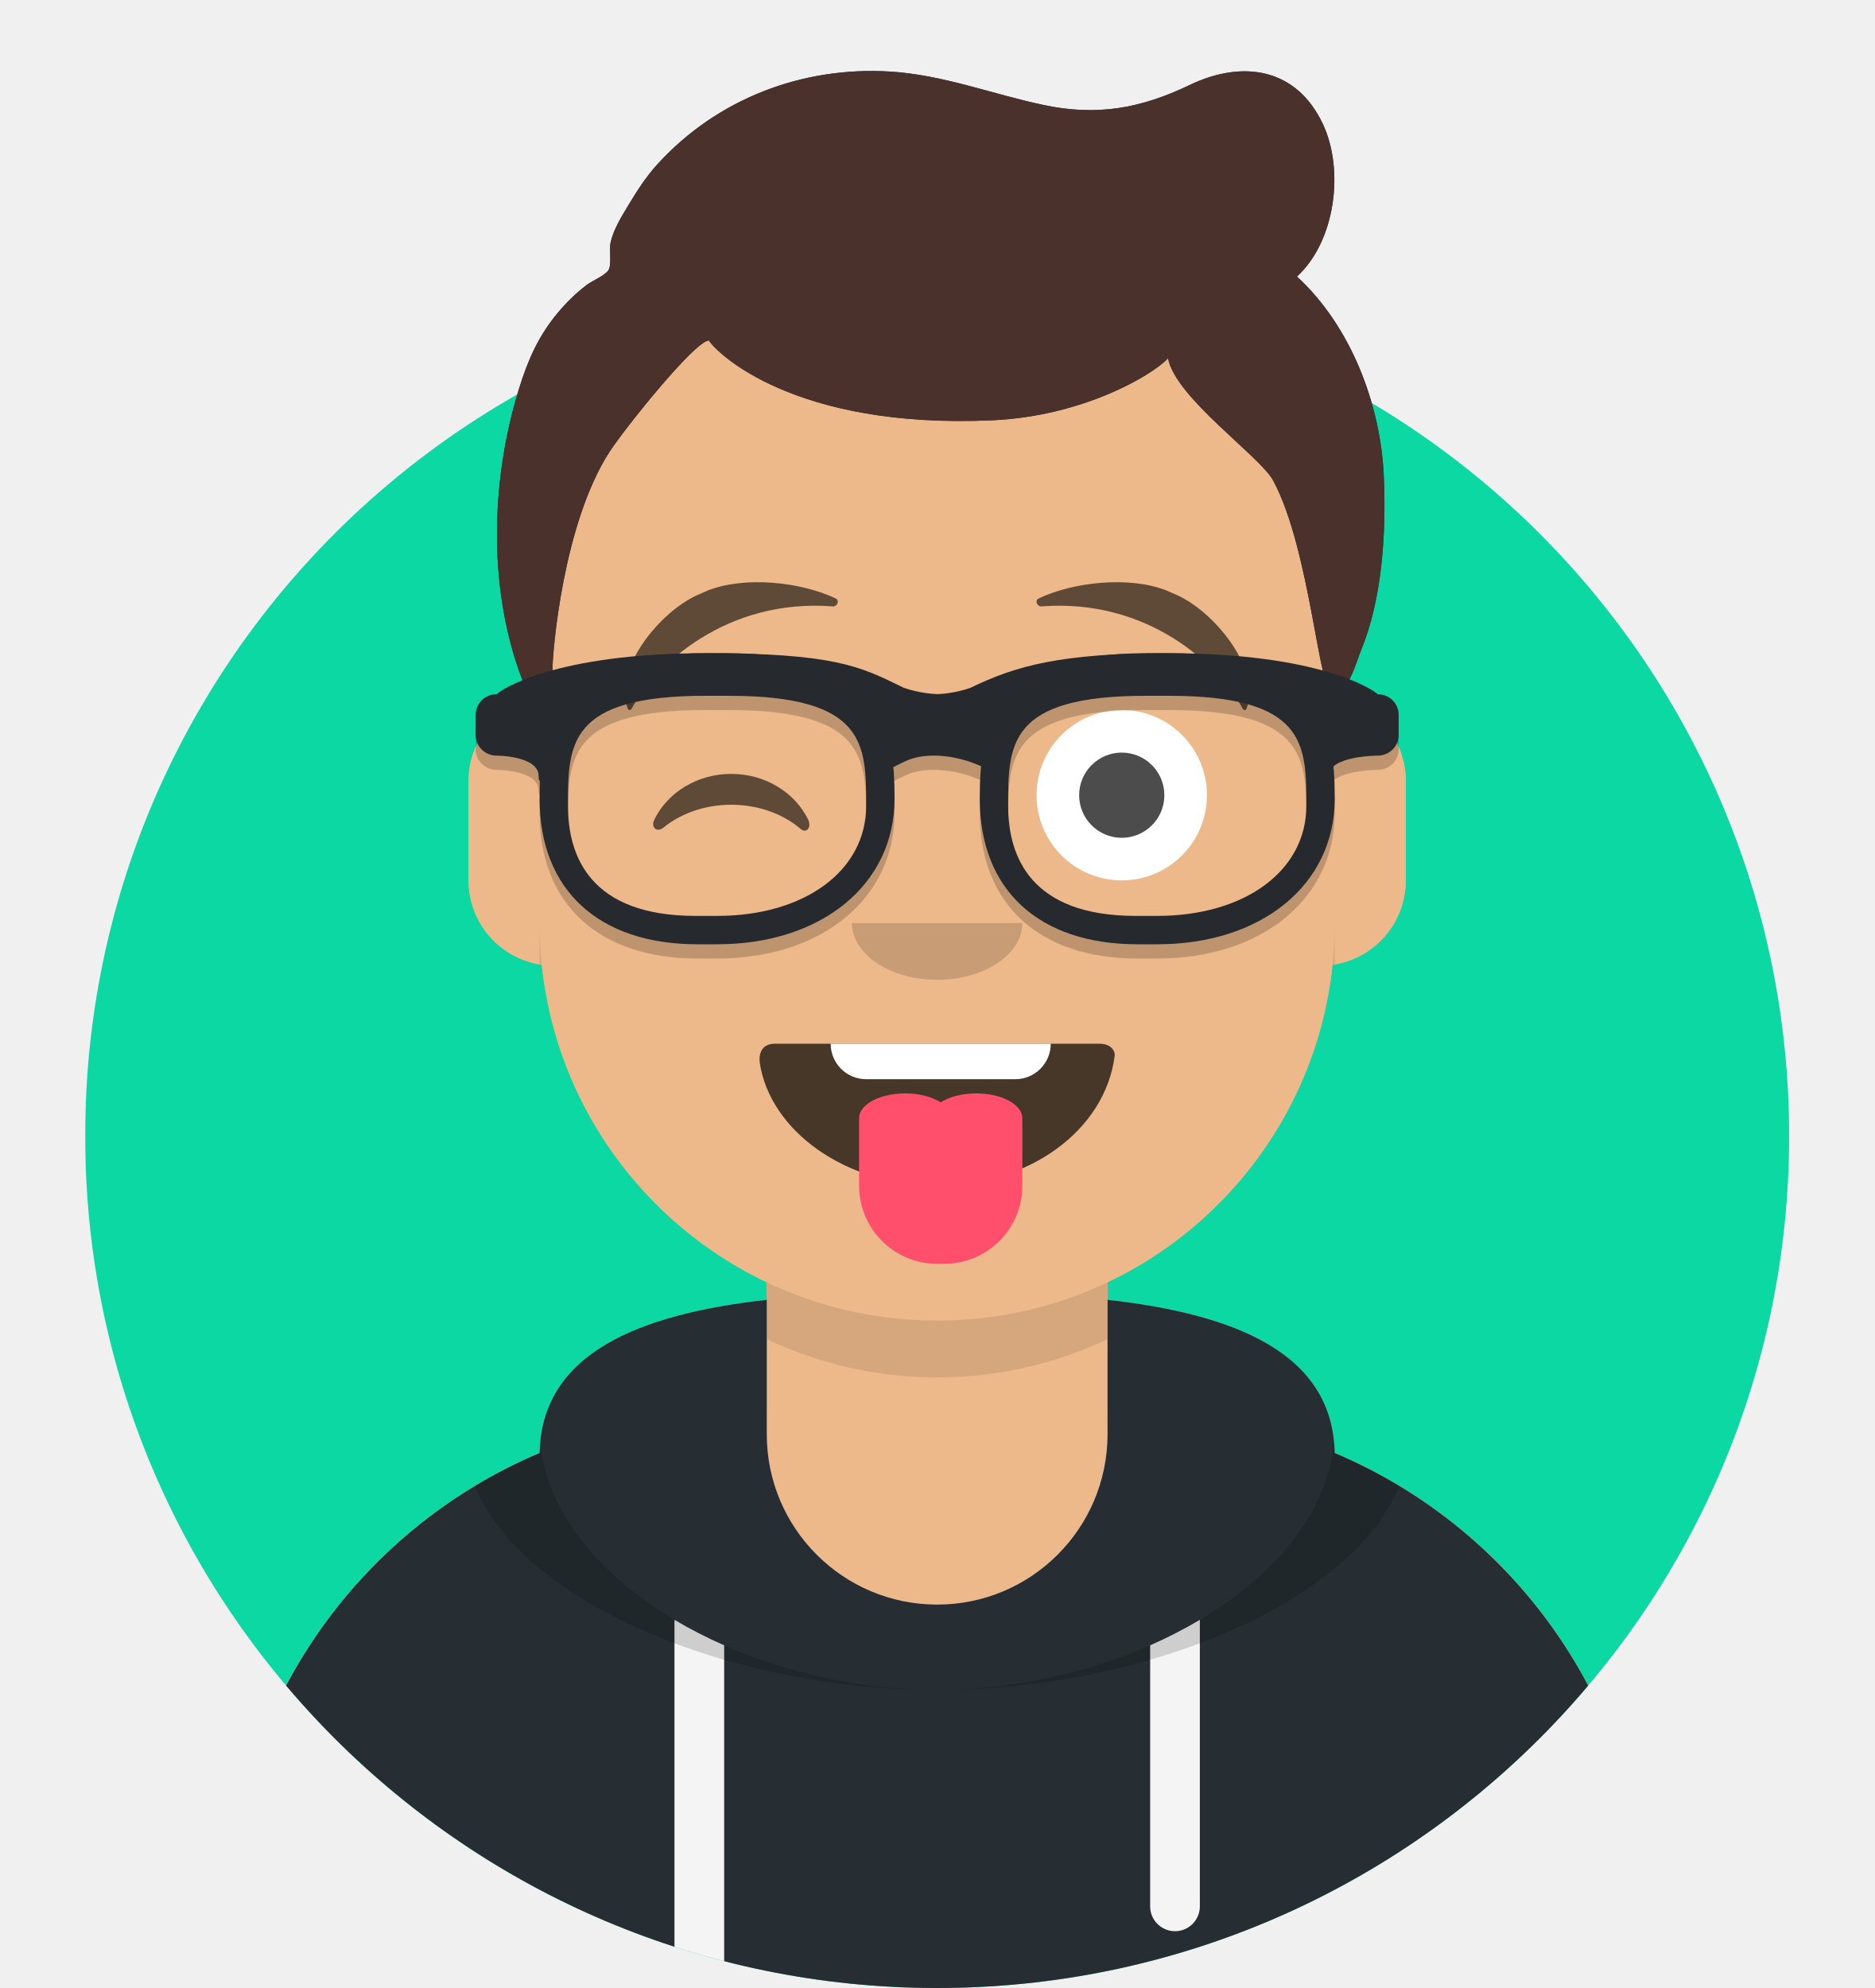
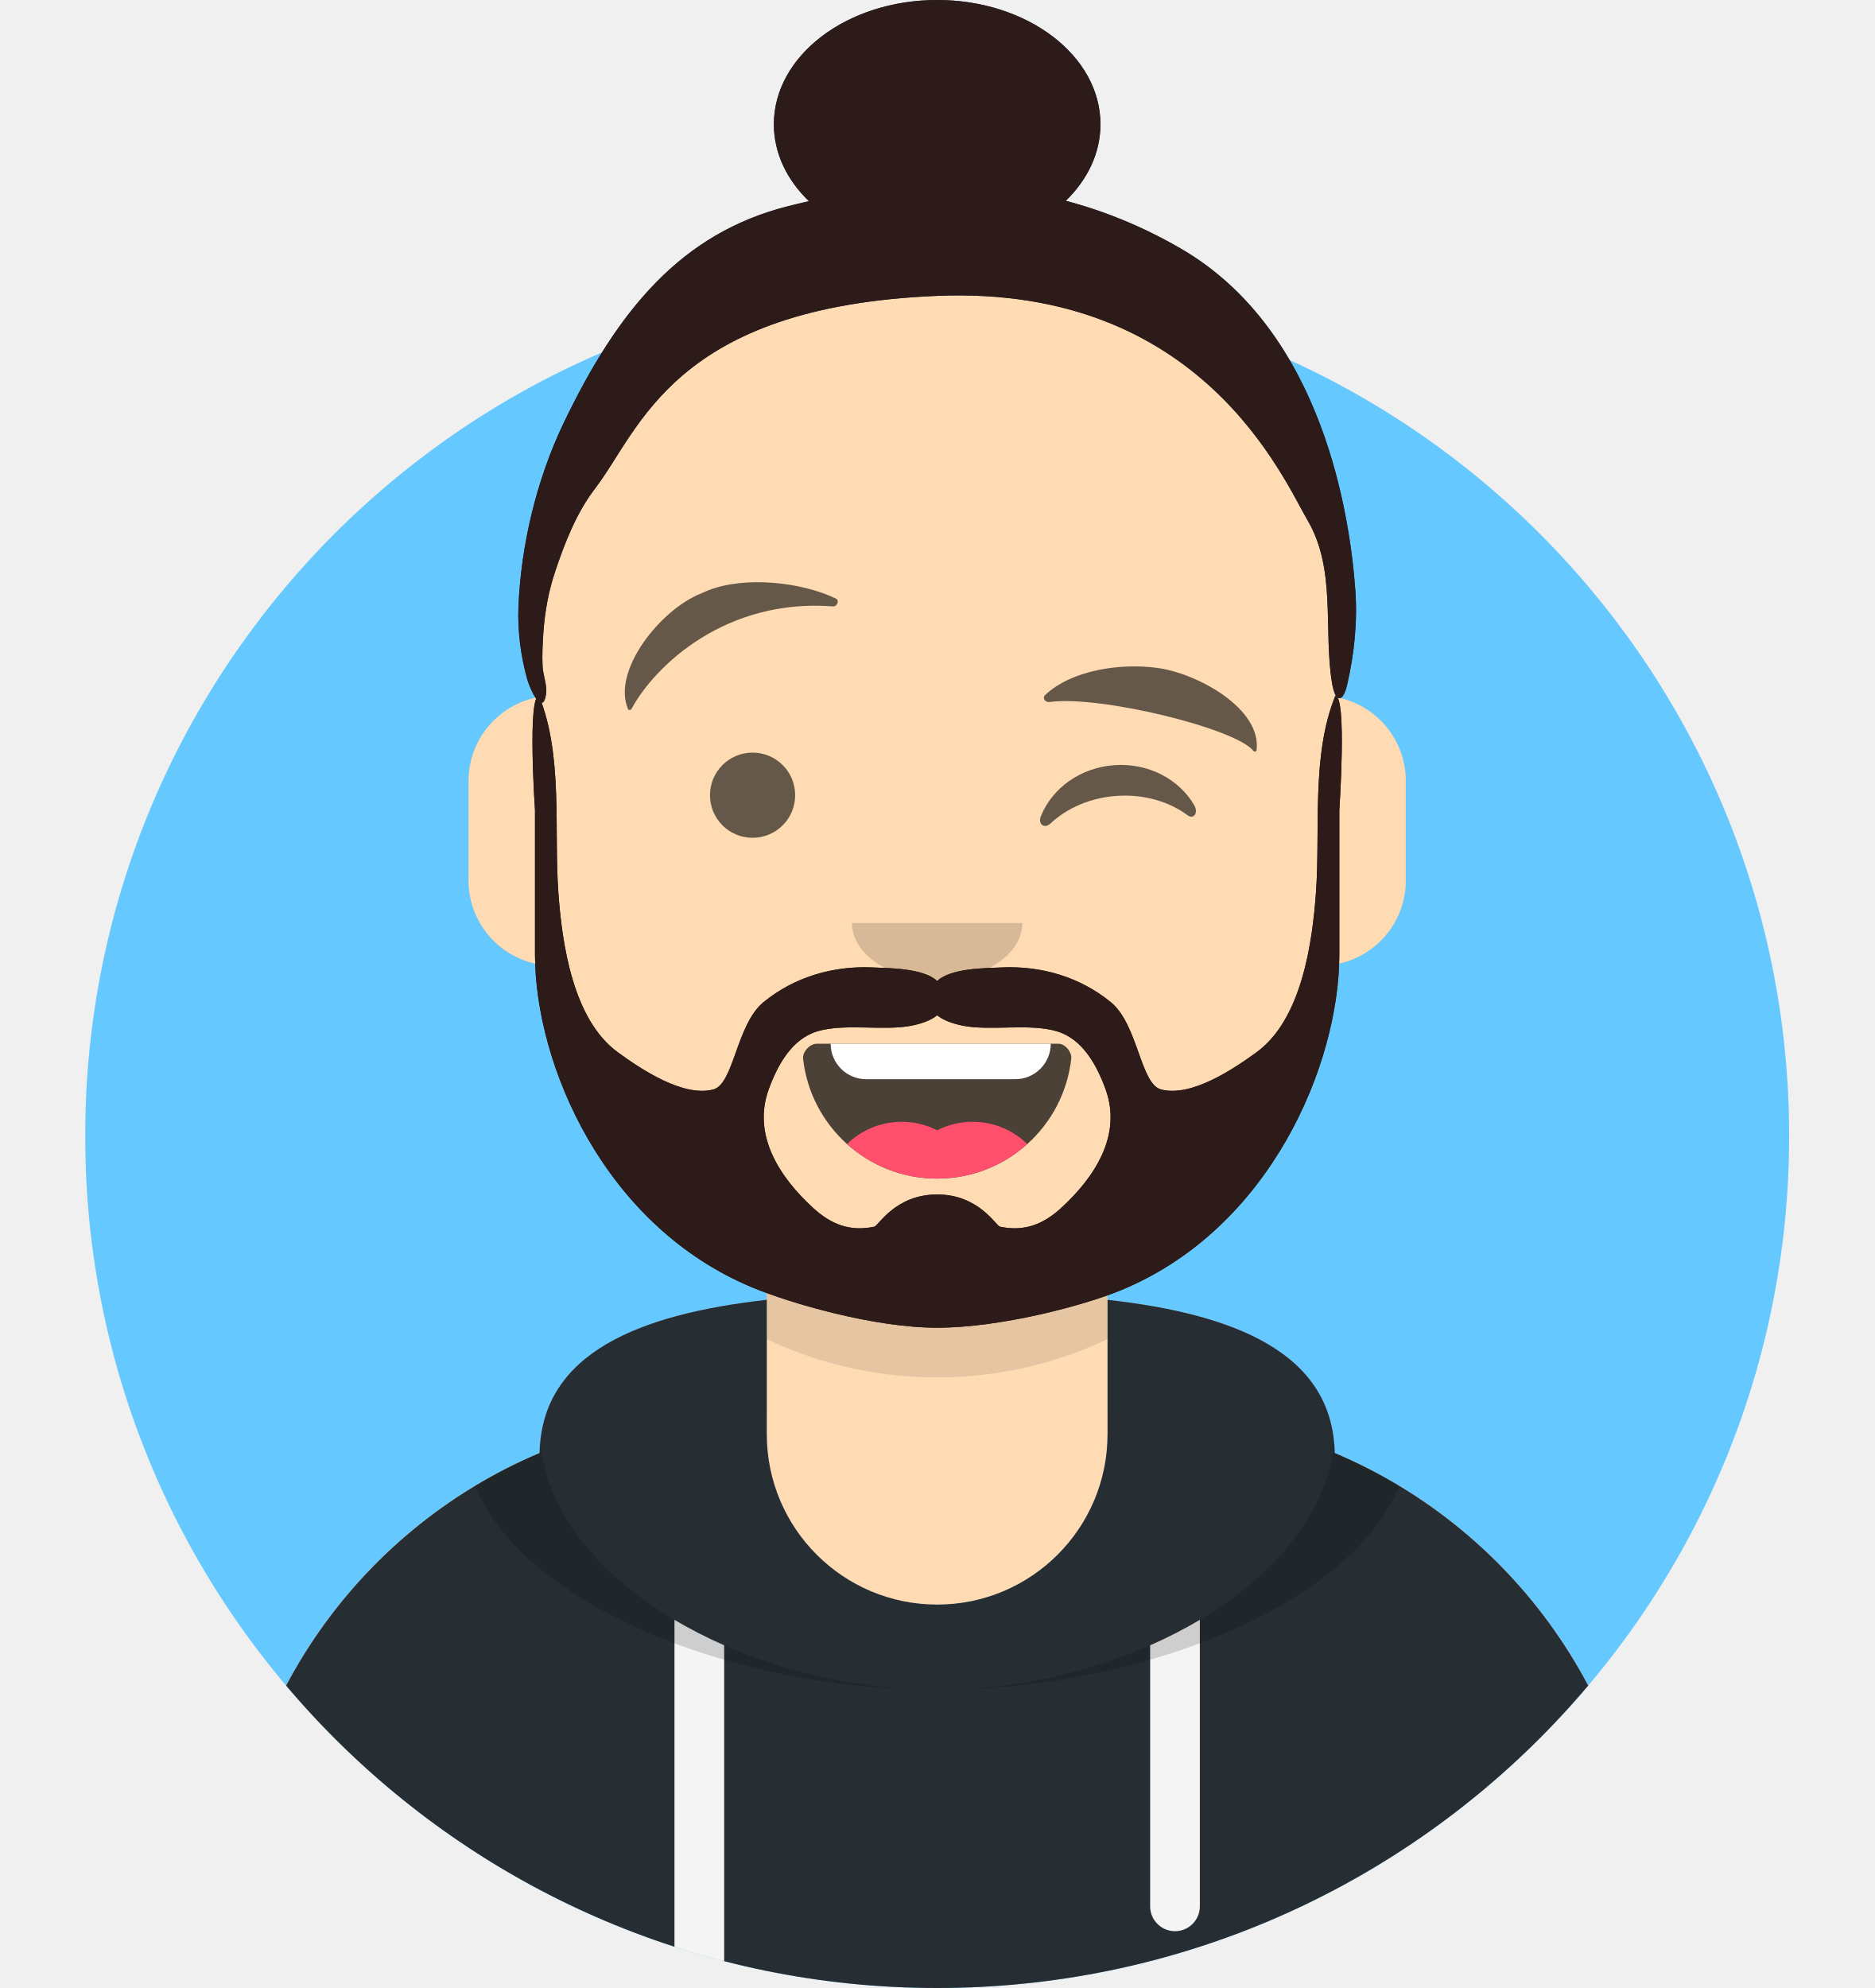
<svg xmlns="http://www.w3.org/2000/svg" xmlns:xlink="http://www.w3.org/1999/xlink" width="264px" height="280px" viewBox="0 0 264 280" version="1.1">
  <defs>
    <circle id="path-1" cx="120" cy="120" r="120" />
    <path d="M12,160 C12,226.274 65.726,280 132,280 C198.274,280 252,226.274 252,160 L264,160 L264,-1.42108547e-14 L-3.19744231e-14,-1.42108547e-14 L-3.19744231e-14,160 L12,160 Z" id="path-3" />
    <path d="M124,144.611 L124,163 L128,163 L128,163 C167.765,163 200,195.235 200,235 L200,244 L0,244 L0,235 C-4.86974701e-15,195.235 32.235,163 72,163 L72,163 L76,163 L76,144.611 C58.763,136.422 46.372,119.687 44.305,99.881 C38.48,99.058 34,94.052 34,88 L34,74 C34,68.054 38.325,63.118 44,62.166 L44,56 L44,56 C44,25.072 69.072,5.68137151e-15 100,0 L100,0 L100,0 C130.928,-5.68137151e-15 156,25.072 156,56 L156,62.166 C161.675,63.118 166,68.054 166,74 L166,88 C166,94.052 161.52,99.058 155.695,99.881 C153.628,119.687 141.237,136.422 124,144.611 Z" id="path-5" />
  </defs>
  <g id="Avataaar" stroke="none" stroke-width="1" fill="none" fill-rule="evenodd">
    <g transform="translate(-825, -1100)" id="Avataaar/Circle">
      <g transform="translate(825, 1100)">
        <g id="Circle" stroke-width="1" fill-rule="evenodd" transform="translate(12, 40)">
          <mask id="mask-2" fill="white">
            <use xlink:href="#path-1" />
          </mask>
          <use id="Circle-Background" fill="#E6E6E6" xlink:href="#path-1" />
-           <g id="Color/Palette/Blue-01" mask="url(#mask-2)" fill="#0bd8a2">
+           <g id="Color/Palette/Blue-01" mask="url(#mask-2)" fill="#65C9FF">
            <rect id="🖍Color" x="0" y="0" width="240" height="240" />
          </g>
        </g>
        <mask id="mask-4" fill="white">
          <use xlink:href="#path-3" />
        </mask>
        <g id="Mask" />
        <g id="Avataaar" stroke-width="1" fill-rule="evenodd" mask="url(#mask-4)">
          <g id="Body" transform="translate(32, 36)">
            <mask id="mask-6" fill="white">
              <use xlink:href="#path-5" />
            </mask>
            <use fill="#D0C6AC" xlink:href="#path-5" />
-             <g id="Skin/👶🏽-03-Brown" mask="url(#mask-6)" fill="#EDB98A">
+             <g id="Skin/👶🏽-03-Brown" mask="url(#mask-6)" fill="#FFDBB4">
              <g transform="translate(-32, 0)" id="Color">
                <rect x="0" y="0" width="264" height="244" />
              </g>
            </g>
            <path d="M156,79 L156,102 C156,132.928 130.928,158 100,158 C69.072,158 44,132.928 44,102 L44,79 L44,94 C44,124.928 69.072,150 100,150 C130.928,150 156,124.928 156,94 L156,79 Z" id="Neck-Shadow" fill-opacity="0.1" fill="#000000" mask="url(#mask-6)" />
          </g>
          <g id="Clothing/Hoodie" transform="translate(0, 170)">
            <defs>
-               <path d="M108,13.071 C90.081,15.076 76.28,20.552 76.004,34.645 C50.146,45.568 32,71.165 32,100.999 L32,100.999 L32,110 L232,110 L232,100.999 C232,71.165 213.854,45.568 187.996,34.645 C187.72,20.552 173.919,15.076 156,13.071 L156,32 L156,32 C156,45.255 145.255,56 132,56 L132,56 C118.745,56 108,45.255 108,32 L108,13.071 Z" id="react-path-203" />
+               <path d="M108,13.071 C90.081,15.076 76.28,20.552 76.004,34.645 C50.146,45.568 32,71.165 32,100.999 L32,100.999 L32,110 L232,110 L232,100.999 C232,71.165 213.854,45.568 187.996,34.645 C187.72,20.552 173.919,15.076 156,13.071 L156,32 L156,32 C156,45.255 145.255,56 132,56 L132,56 C118.745,56 108,45.255 108,32 L108,13.071 Z" id="react-path-334" />
            </defs>
-             <mask id="react-mask-204" fill="white">
-               <use xlink:href="#react-path-203" />
+             <mask id="react-mask-335" fill="white">
+               <use xlink:href="#react-path-334" />
            </mask>
-             <use id="Hoodie" fill="#B7C1DB" fill-rule="evenodd" xlink:href="#react-path-203" />
-             <g id="Color/Palette/Gray-01" mask="url(#react-mask-204)" fill-rule="evenodd" fill="#262E33">
+             <use id="Hoodie" fill="#B7C1DB" fill-rule="evenodd" xlink:href="#react-path-334" />
+             <g id="Color/Palette/Gray-01" mask="url(#react-mask-335)" fill-rule="evenodd" fill="#262E33">
              <rect id="🖍Color" x="0" y="0" width="264" height="110" />
            </g>
-             <path d="M102,61.739 L102,110 L95,110 L95,58.15 C97.204,59.46 99.547,60.661 102,61.739 Z M169,58.15 L169,98.5 C169,100.433 167.433,102 165.5,102 C163.567,102 162,100.433 162,98.5 L162,61.739 C164.453,60.661 166.796,59.46 169,58.15 Z" id="Straps" fill="#F4F4F4" fill-rule="evenodd" mask="url(#react-mask-204)" />
-             <path d="M90.96,12.724 C75.909,15.571 65.5,21.243 65.5,32.308 C65.5,52.02 98.538,68 132,68 C165.462,68 198.5,52.02 198.5,32.308 C198.5,21.243 188.091,15.571 173.04,12.724 C182.125,16.074 188,21.706 188,31.077 C188,51.469 160.179,68 132,68 C103.821,68 76,51.469 76,31.077 C76,21.706 81.875,16.074 90.96,12.724 Z" id="Shadow" fill-opacity="0.16" fill="#000000" fill-rule="evenodd" mask="url(#react-mask-204)" />
+             <path d="M102,61.739 L102,110 L95,110 L95,58.15 C97.204,59.46 99.547,60.661 102,61.739 Z M169,58.15 L169,98.5 C169,100.433 167.433,102 165.5,102 C163.567,102 162,100.433 162,98.5 L162,61.739 C164.453,60.661 166.796,59.46 169,58.15 Z" id="Straps" fill="#F4F4F4" fill-rule="evenodd" mask="url(#react-mask-335)" />
+             <path d="M90.96,12.724 C75.909,15.571 65.5,21.243 65.5,32.308 C65.5,52.02 98.538,68 132,68 C165.462,68 198.5,52.02 198.5,32.308 C198.5,21.243 188.091,15.571 173.04,12.724 C182.125,16.074 188,21.706 188,31.077 C188,51.469 160.179,68 132,68 C103.821,68 76,51.469 76,31.077 C76,21.706 81.875,16.074 90.96,12.724 Z" id="Shadow" fill-opacity="0.16" fill="#000000" fill-rule="evenodd" mask="url(#react-mask-335)" />
          </g>
          <g id="Face" transform="translate(76, 82)" fill="#000000">
-             <g id="Mouth/Tongue" transform="translate(2, 52)">
+             <g id="Mouth/Smile" transform="translate(2, 52)">
              <defs>
-                 <path d="M29,15.609 C30.41,25.231 41.062,33 54,33 C66.968,33 77.646,25.183 79,14.739 C79.101,14.34 78.775,13 76.826,13 C56.838,13 41.74,13 31.174,13 C29.383,13 28.87,14.24 29,15.609 Z" id="react-path-241" />
+                 <path d="M35.118,15.128 C36.176,24.62 44.226,32 54,32 C63.804,32 71.874,24.574 72.892,15.04 C72.974,14.273 72.117,13 71.043,13 C56.149,13 44.738,13 37.087,13 C36.007,13 35.012,14.178 35.118,15.128 Z" id="react-path-350" />
              </defs>
-               <mask id="react-mask-242" fill="white">
-                 <use xlink:href="#react-path-241" />
+               <mask id="react-mask-351" fill="white">
+                 <use xlink:href="#react-path-350" />
              </mask>
-               <use id="Mouth" fill-opacity="0.7" fill="#000000" fill-rule="evenodd" xlink:href="#react-path-241" />
-               <rect id="Teeth" fill="#FFFFFF" fill-rule="evenodd" mask="url(#react-mask-242)" x="39" y="2" width="31" height="16" rx="5" />
-               <path d="M65.984,23.747 C65.995,23.83 66,23.914 66,24 L66,33 C66,39.075 61.075,44 55,44 L54,44 C47.925,44 43,39.075 43,33 L43,24 L43,24 C43,23.914 43.005,23.83 43.016,23.747 C43.005,23.665 43,23.583 43,23.5 C43,21.567 45.91,20 49.5,20 C51.51,20 53.308,20.491 54.5,21.263 C55.692,20.491 57.49,20 59.5,20 C63.09,20 66,21.567 66,23.5 C66,23.583 65.995,23.665 65.984,23.747 Z" id="Tongue" fill="#FF4F6D" fill-rule="evenodd" />
+               <use id="Mouth" fill-opacity="0.7" fill="#000000" fill-rule="evenodd" xlink:href="#react-path-350" />
+               <rect id="Teeth" fill="#FFFFFF" fill-rule="evenodd" mask="url(#react-mask-351)" x="39" y="2" width="31" height="16" rx="5" />
+               <g id="Tongue" stroke-width="1" fill-rule="evenodd" mask="url(#react-mask-351)" fill="#FF4F6D">
+                 <g transform="translate(38, 24)">
+                   <circle cx="11" cy="11" r="11" />
+                   <circle cx="21" cy="11" r="11" />
+                 </g>
+               </g>
            </g>
            <g id="Nose/Default" transform="translate(28, 40)" fill-opacity="0.16">
              <path d="M16,8 C16,12.418 21.373,16 28,16 L28,16 C34.627,16 40,12.418 40,8" id="Nose" />
            </g>
-             <g id="Eyes/Wink-Wacky-😜" transform="translate(0, 8)">
-               <circle id="Cornea?-I-don't-know" fill="#FFFFFF" cx="82" cy="22" r="12" />
-               <circle id="Eye" fill-opacity="0.7" fill="#000000" cx="82" cy="22" r="6" />
-               <path d="M16.16,25.447 C18.007,21.649 22.164,19 26.998,19 C31.814,19 35.959,21.63 37.815,25.407 C38.367,26.529 37.582,27.447 36.791,26.767 C34.34,24.66 30.859,23.344 26.998,23.344 C23.257,23.344 19.874,24.579 17.438,26.572 C16.547,27.3 15.62,26.558 16.16,25.447 Z" id="Winky-Doodle" fill-opacity="0.6" fill="#000000" />
+             <g id="Eyes/Wink-😉" transform="translate(0, 8)" fill-opacity="0.6">
+               <circle id="Eye" cx="30" cy="22" r="6" />
+               <path d="M70.412,24.205 C72.259,20.406 76.417,17.758 81.25,17.758 C86.066,17.758 90.211,20.387 92.068,24.165 C92.619,25.287 91.834,26.205 91.043,25.525 C88.592,23.417 85.111,22.101 81.25,22.101 C77.509,22.101 74.126,23.336 71.69,25.329 C70.799,26.058 69.872,25.316 70.412,24.205 Z" id="Winky-Wink" transform="translate(81.25223, 21.75758) rotate(-4) translate(-81.25223, -21.75758) " />
            </g>
-             <g id="Eyebrow/Natural/Raised-Excited-Natural" fill-opacity="0.6">
+             <g id="Eyebrow/Natural/Up-Down-Natural" fill-opacity="0.6">
              <path d="M22.766,1.578 L23.677,1.176 C28.919,-0.905 36.865,-0.033 41.723,2.299 C42.29,2.571 41.902,3.452 41.321,3.407 C26.402,2.256 16.358,11.553 12.946,17.847 C12.845,18.034 12.539,18.055 12.464,17.881 C10.156,12.562 16.913,3.896 22.766,1.578 Z" id="Eye-Browse-Reddit" />
-               <path d="M80.766,1.578 L81.677,1.176 C86.919,-0.905 94.865,-0.033 99.723,2.299 C100.29,2.571 99.902,3.452 99.321,3.407 C84.402,2.256 74.358,11.553 70.946,17.847 C70.845,18.034 70.539,18.055 70.464,17.881 C68.156,12.562 74.913,3.896 80.766,1.578 Z" id="Eye-Browse-Reddit" transform="translate(85, 9) scale(-1, 1) translate(-85, -9) " />
+               <path d="M86.535,12.025 C92.342,12.293 101.73,16.512 101.488,22.368 C101.48,22.56 101.199,22.644 101.061,22.497 C98.306,19.537 78.746,16.547 71.856,18.132 C71.226,18.277 70.747,17.655 71.146,17.206 C74.568,13.357 81.333,11.779 86.535,12.025 Z" id="Eyebrow" transform="translate(86.24651, 17.28591) rotate(5) translate(-86.24651, -17.28591) " />
            </g>
          </g>
          <g id="Top" stroke-width="1" fill-rule="evenodd">
            <defs>
-               <rect id="react-path-239" x="0" y="0" width="264" height="280" />
-               <path d="M183.68,38.949 C189.086,33.999 190.387,23.962 187.318,17.449 C183.549,9.454 175.901,8.452 168.572,11.969 C161.664,15.284 155.515,16.388 147.95,14.782 C140.692,13.241 133.806,10.523 126.303,10.076 C113.978,9.343 102.003,13.915 93.603,23.129 C92,24.887 90.709,26.897 89.488,28.934 C88.512,30.564 87.411,32.313 86.995,34.192 C86.797,35.086 87.165,37.29 86.72,38.022 C86.239,38.812 84.424,39.537 83.651,40.124 C82.084,41.313 80.727,42.654 79.471,44.171 C76.805,47.393 75.338,50.758 74.103,54.743 C70.001,67.988 69.653,83.741 74.957,96.747 C75.664,98.481 77.855,102.099 79.143,98.385 C79.398,97.651 78.809,95.191 78.81,94.45 C78.815,91.73 80.316,73.721 86.857,63.633 C88.986,60.349 98.83,48.052 100.841,47.954 C101.906,49.646 112.721,60.462 140.783,59.195 C153.445,58.623 163.183,52.934 165.521,50.468 C166.549,56.001 178.513,64.284 180.336,67.692 C185.603,77.538 186.771,97.996 188.781,97.957 C190.791,97.919 192.234,92.72 192.648,91.727 C195.72,84.352 196.243,75.095 195.915,67.168 C195.488,56.966 191.277,45.942 183.68,38.949 Z" id="react-path-238" />
-               <filter x="-0.8%" y="-2.0%" width="101.5%" height="108.0%" filterUnits="objectBoundingBox" id="react-filter-235">
-                 <feOffset dx="0" dy="2" in="SourceAlpha" result="shadowOffsetOuter1" />
-                 <feColorMatrix values="0 0 0 0 0   0 0 0 0 0   0 0 0 0 0  0 0 0 0.16 0" type="matrix" in="shadowOffsetOuter1" result="shadowMatrixOuter1" />
-                 <feMerge>
-                   <feMergeNode in="shadowMatrixOuter1" />
-                   <feMergeNode in="SourceGraphic" />
-                 </feMerge>
-               </filter>
+               <rect id="react-path-319" x="0" y="0" width="264" height="280" />
+               <path d="M114.94,28.337 C113.954,28.559 112.986,28.791 112.037,29.03 C96.945,32.838 88.017,43.651 80.357,59.648 C76.596,67.503 74.366,76.791 74.023,85.481 C73.888,88.893 74.348,92.415 75.268,95.7 C75.605,96.906 77.423,101.087 77.922,97.709 C78.089,96.584 77.48,95.033 77.422,93.838 C77.344,92.269 77.427,90.681 77.534,89.115 C77.734,86.187 78.256,83.315 79.185,80.525 C80.512,76.537 82.201,72.213 84.787,68.848 C91.188,60.521 95.765,43.206 133,41.671 C170.235,40.136 181.749,67.461 185.183,73.301 C189.248,80.215 187.378,88.707 188.619,96.201 C189.091,99.05 190.164,98.987 190.751,96.438 C191.748,92.108 192.219,87.61 191.902,83.159 C191.184,73.111 187.497,46.706 167.309,35.006 C161.866,31.852 156.438,29.687 151.117,28.283 C154.176,25.311 156,21.568 156,17.5 C156,7.835 145.703,0 133,0 C120.297,0 110,7.835 110,17.5 C110,21.592 111.846,25.357 114.94,28.337 Z" id="react-path-318" />
            </defs>
-             <mask id="react-mask-237" fill="white">
-               <use xlink:href="#react-path-239" />
+             <mask id="react-mask-317" fill="white">
+               <use xlink:href="#react-path-319" />
            </mask>
            <g id="Mask" />
-             <g id="Top/Short-Hair/Short-Waved" mask="url(#react-mask-237)">
+             <g id="Top/Long-Hair/Bun" mask="url(#react-mask-317)">
              <g transform="translate(-1, 0)">
-                 <mask id="react-mask-236" fill="white">
-                   <use xlink:href="#react-path-238" />
+                 <g id="Facial-Hair/Beard-Light" transform="translate(49, 72)">
+                   <defs>
+                     <path d="M101.428,98.169 C98.915,100.463 96.237,101.494 92.853,100.773 C92.271,100.649 89.896,96.235 84,96.235 C78.103,96.235 75.729,100.649 75.147,100.773 C71.762,101.494 69.085,100.463 66.571,98.169 C61.846,93.856 57.917,87.908 60.278,81.419 C61.508,78.037 63.51,74.324 67.151,73.246 C71.038,72.096 76.497,73.244 80.415,72.458 C81.684,72.204 83.071,71.751 84,71 C84.929,71.751 86.316,72.204 87.585,72.458 C91.503,73.244 96.961,72.096 100.849,73.246 C104.49,74.324 106.491,78.037 107.722,81.419 C110.083,87.908 106.154,93.856 101.428,98.169 M140.081,26 C136.671,34.4 137.988,44.858 137.357,53.676 C136.844,60.843 135.337,71.586 128.973,76.215 C125.718,78.582 119.794,82.56 115.542,81.45 C112.615,80.686 112.302,72.29 108.455,69.147 C104.092,65.582 98.643,64.016 93.149,64.258 C90.779,64.362 85.984,64.337 84,66.16 C82.016,64.337 77.222,64.362 74.851,64.258 C69.357,64.016 63.908,65.582 59.545,69.147 C55.698,72.29 55.386,80.686 52.458,81.45 C48.206,82.56 42.282,78.582 39.027,76.215 C32.662,71.586 31.156,60.843 30.643,53.676 C30.012,44.858 31.329,34.4 27.919,26 C26.26,26 27.354,42.129 27.354,42.129 L27.354,62.485 C27.386,77.773 36.935,100.655 58.108,109.393 C63.286,111.53 75.015,115 84,115 C92.985,115 104.714,111.86 109.892,109.723 C131.065,100.986 140.614,77.773 140.646,62.485 L140.646,42.129 C140.646,42.129 141.74,26 140.081,26" id="react-path-323" />
+                   </defs>
+                   <mask id="react-mask-322" fill="white">
+                     <use xlink:href="#react-path-323" />
+                   </mask>
+                   <use id="Lite-Beard" fill="#331B0C" fill-rule="evenodd" xlink:href="#react-path-323" />
+                   <g id="Color/Hair/Brown" mask="url(#react-mask-322)" fill="#2C1B18">
+                     <g transform="translate(-32, 0)" id="Color">
+                       <rect x="0" y="0" width="264" height="244" />
+                     </g>
+                   </g>
+                 </g>
+                 <mask id="react-mask-316" fill="white">
+                   <use xlink:href="#react-path-318" />
                </mask>
-                 <use id="Short-Hair" stroke="none" fill="#28354B" fill-rule="evenodd" xlink:href="#react-path-238" />
-                 <g id="Skin/👶🏽-03-Brown" mask="url(#react-mask-236)" fill="#4A312C">
+                 <use id="Short-Hair" stroke="none" fill="#28354B" fill-rule="evenodd" xlink:href="#react-path-318" />
+                 <g id="Skin/👶🏽-03-Brown" mask="url(#react-mask-316)" fill="#2C1B18">
                  <g transform="translate(0, 0) " id="Color">
                    <rect x="0" y="0" width="264" height="280" />
-                   </g>
-                 </g>
-                 <g id="Top/_Resources/Prescription-02" fill="none" transform="translate(62, 85)" stroke-width="1">
-                   <defs>
-                     <filter x="-0.8%" y="-2.4%" width="101.5%" height="109.8%" filterUnits="objectBoundingBox" id="react-filter-240">
-                       <feOffset dx="0" dy="2" in="SourceAlpha" result="shadowOffsetOuter1" />
-                       <feColorMatrix values="0 0 0 0 0   0 0 0 0 0   0 0 0 0 0  0 0 0 0.2 0" type="matrix" in="shadowOffsetOuter1" result="shadowMatrixOuter1" />
-                       <feMerge>
-                         <feMergeNode in="shadowMatrixOuter1" />
-                         <feMergeNode in="SourceGraphic" />
-                       </feMerge>
-                     </filter>
-                   </defs>
-                   <g id="Wayfarers" filter="url(#react-filter-240)" transform="translate(6, 7)" fill="#252C2F">
-                     <path d="M34,41 L31.242,41 C17.315,41 9,33.336 9,20.5 C9,10.127 10.817,0 32.53,0 L35.47,0 C57.183,0 59,10.127 59,20.5 C59,32.569 48.721,41 34,41 Z M32.385,6 C13,6 13,12.841 13,21.502 C13,28.572 16.116,37 30.971,37 L34,37 C46.365,37 55,30.627 55,21.502 C55,12.841 55,6 35.615,6 L32.385,6 Z" id="Left" fill-rule="nonzero" />
-                     <path d="M96,41 L93.242,41 C79.315,41 71,33.336 71,20.5 C71,10.127 72.817,0 94.53,0 L97.47,0 C119.183,0 121,10.127 121,20.5 C121,32.569 110.721,41 96,41 Z M94.385,6 C75,6 75,12.841 75,21.502 C75,28.572 78.119,37 92.971,37 L96,37 C108.365,37 117,30.627 117,21.502 C117,12.841 117,6 97.615,6 L94.385,6 Z" id="Right" fill-rule="nonzero" />
-                     <path d="M2.955,5.772 C3.646,5.096 11.21,0 32.5,0 C50.351,0 54.13,1.853 59.85,4.652 L60.269,4.859 C60.667,4.999 62.7,5.69 65.079,5.766 C67.246,5.673 69.1,5.085 69.642,4.897 C76.17,1.722 82.561,0 97.5,0 C118.79,0 126.354,5.096 127.045,5.772 C128.679,5.772 130,7.062 130,8.657 L130,11.543 C130,13.139 128.679,14.429 127.045,14.429 C127.045,14.429 120.144,14.429 120.144,17.315 C120.144,20.2 118.182,13.139 118.182,11.543 L118.182,8.732 C114.579,7.353 108.128,4.786 97.5,4.786 C85.658,4.786 79.761,6.886 74.702,8.971 L74.759,9.108 L74.756,11.094 L72.539,16.444 L69.8,15.361 C69.556,15.264 69.028,15.09 68.296,14.91 C66.256,14.407 64.159,14.254 62.304,14.634 C61.624,14.774 60.992,14.984 60.413,15.267 L57.77,16.558 L55.127,11.396 L55.244,9.102 L55.325,8.907 C50.962,6.874 46.939,4.786 32.5,4.786 C21.872,4.786 15.422,7.352 11.818,8.731 L11.818,11.543 C11.818,13.139 8.864,20.2 8.864,17.315 C8.864,14.429 2.955,14.429 2.955,14.429 C1.324,14.429 0,13.139 0,11.543 L0,8.657 C0,7.062 1.324,5.772 2.955,5.772 Z" id="Stuff" fill-rule="nonzero" />
                  </g>
                </g>
              </g>
            </g>
          </g>
        </g>
      </g>
    </g>
  </g>
</svg>
